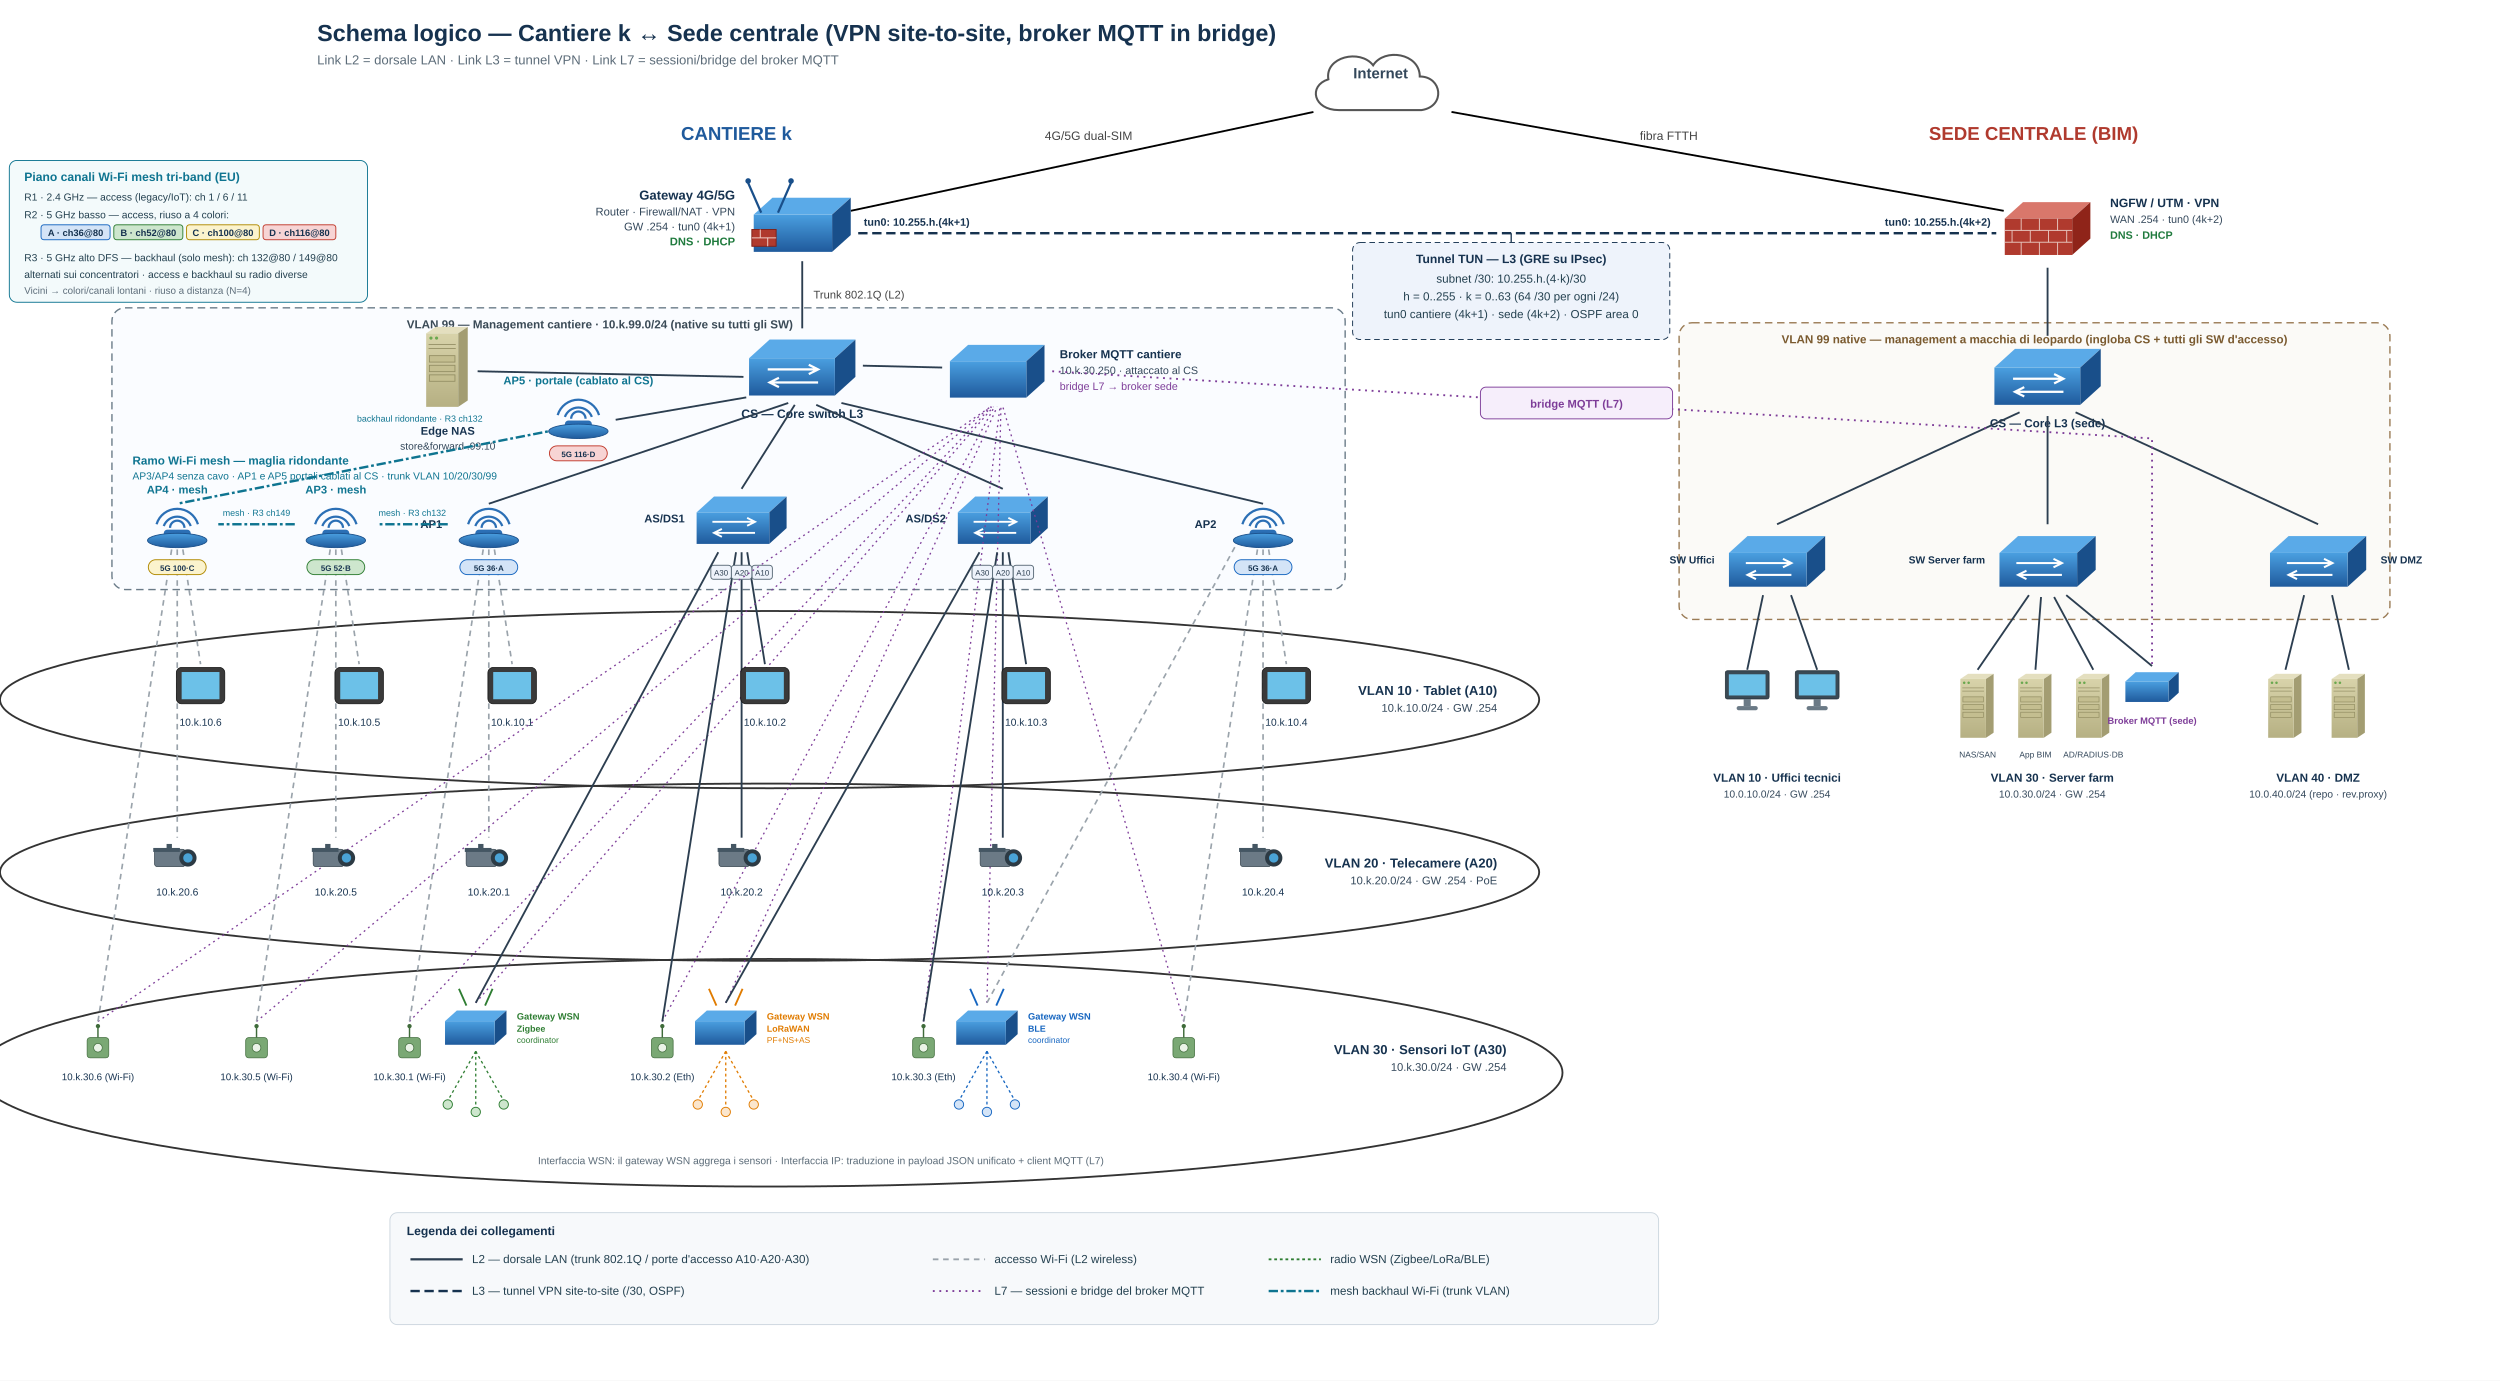
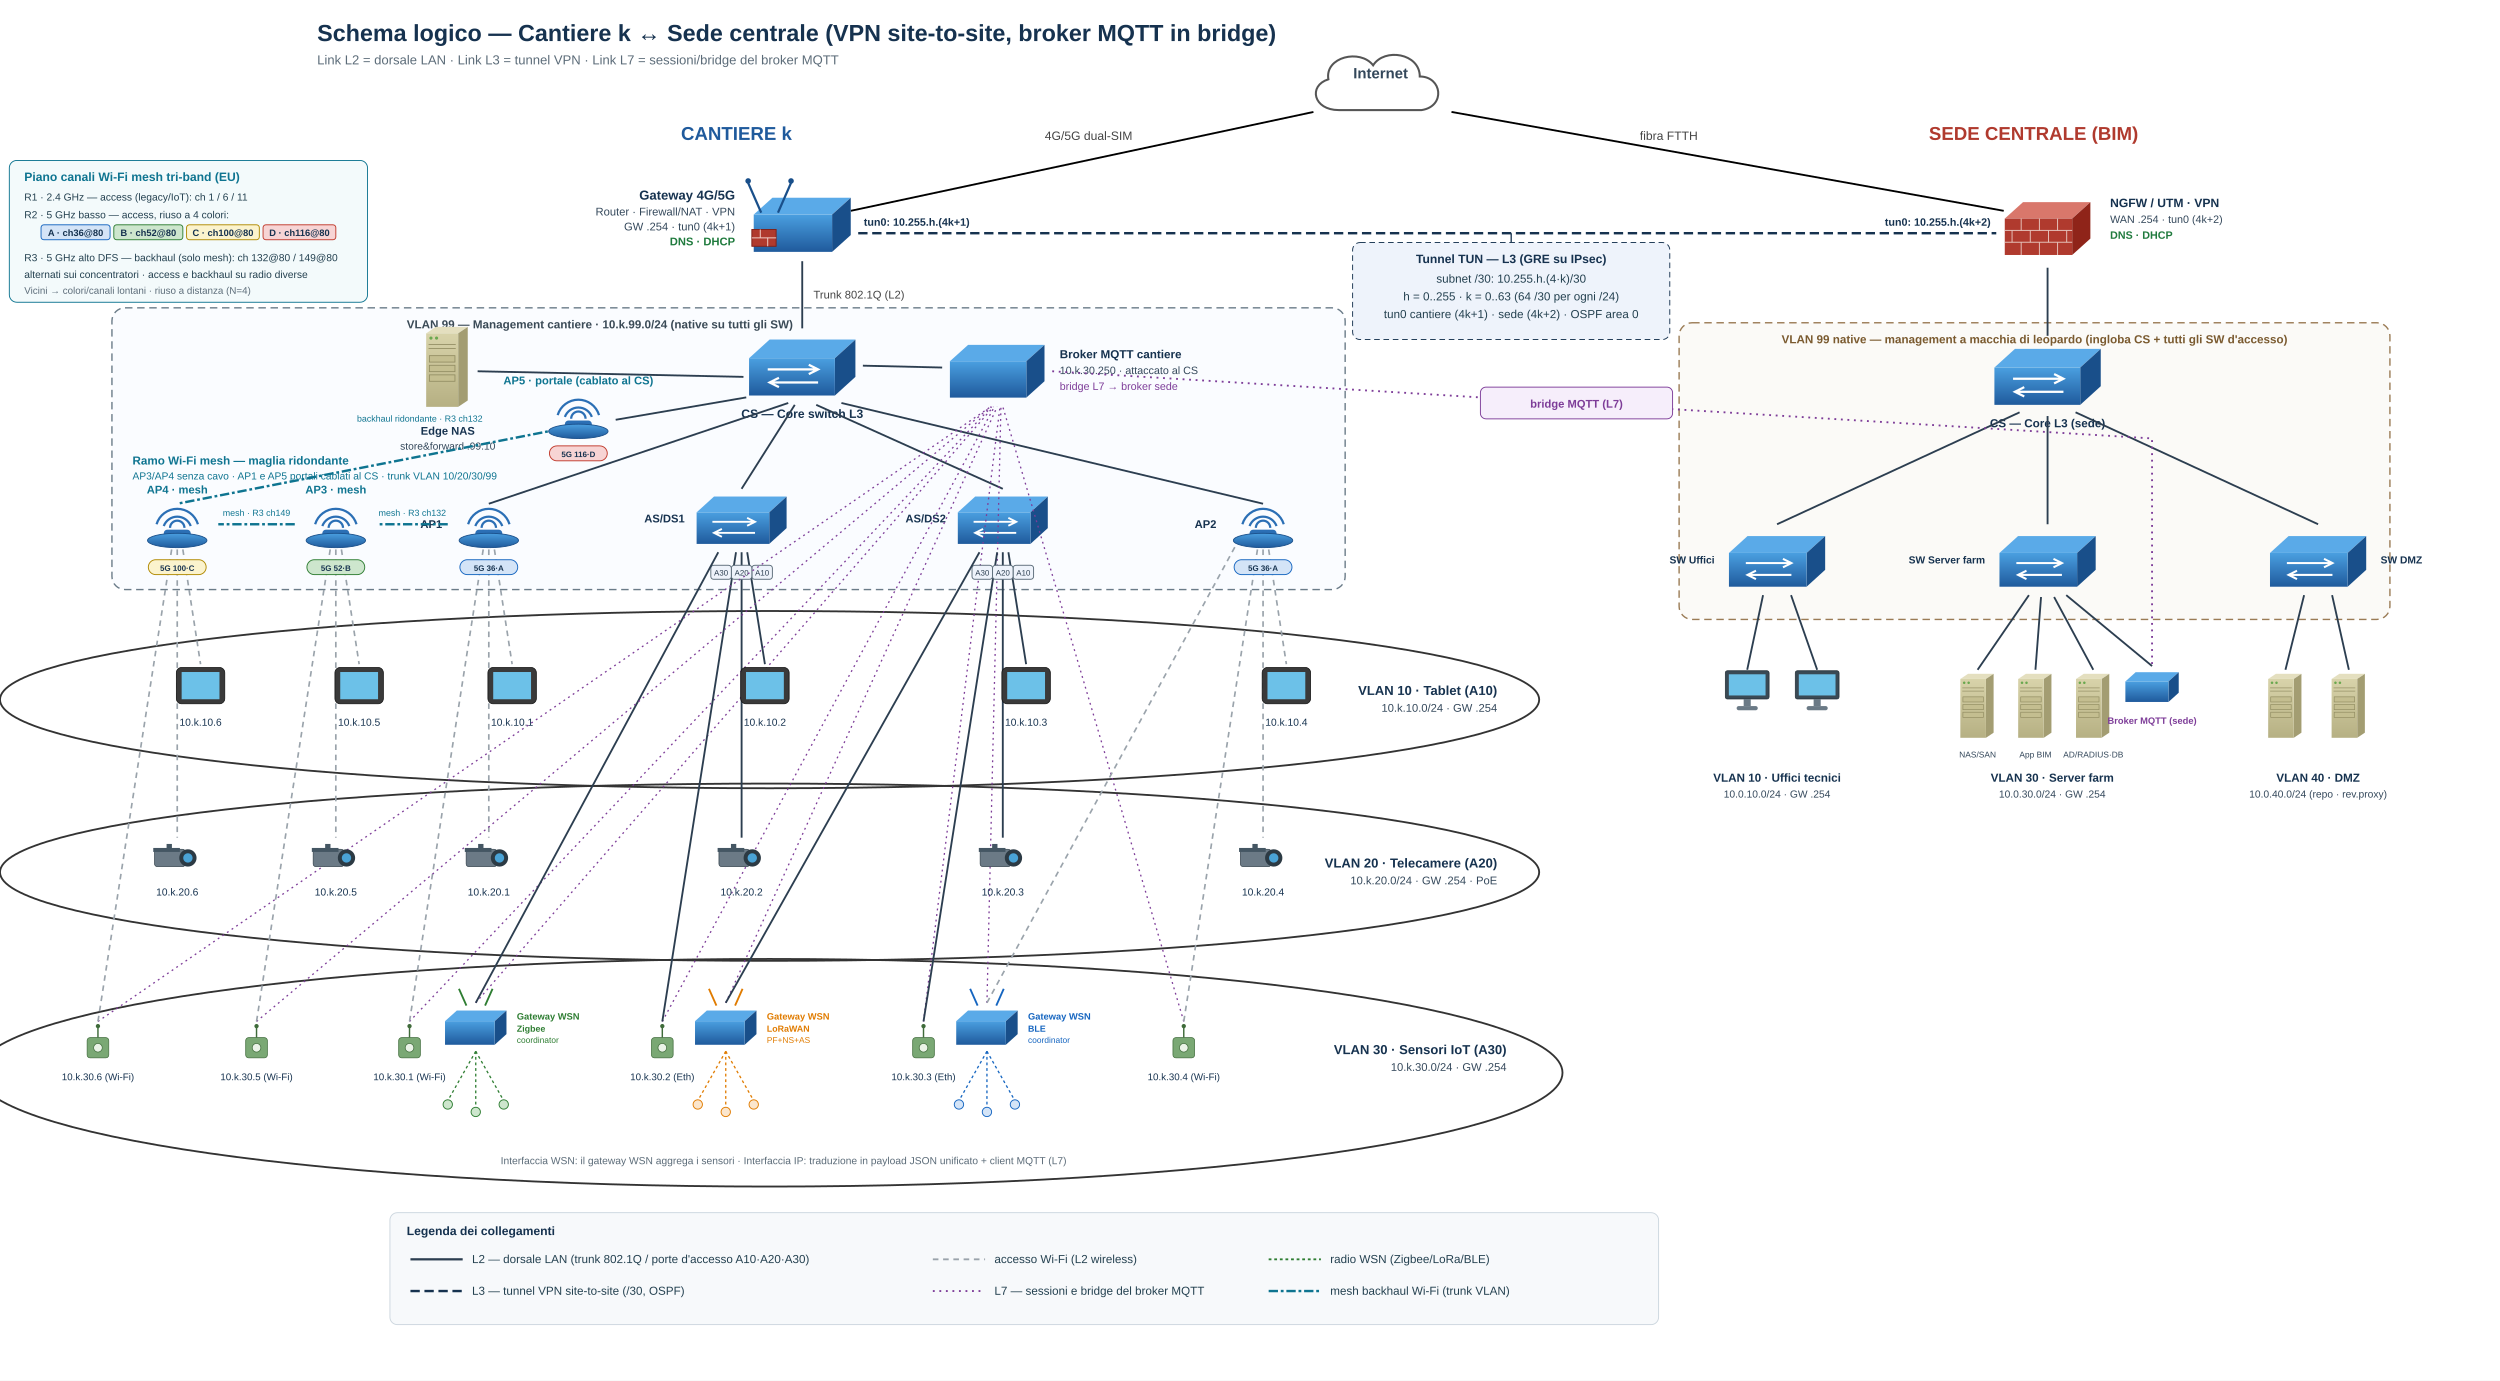
<svg xmlns="http://www.w3.org/2000/svg" viewBox="-300 0 2680 1480" font-family="'Segoe UI', Arial, sans-serif">
  <defs>
    <linearGradient id="gBlue" x1="0" y1="0" x2="0" y2="1">
      <stop offset="0" stop-color="#4a9fe0" />
      <stop offset="1" stop-color="#1f5a9c" />
    </linearGradient>
    <linearGradient id="gBeige" x1="0" y1="0" x2="0" y2="1">
      <stop offset="0" stop-color="#d8d3aa" />
      <stop offset="1" stop-color="#b6b083" />
    </linearGradient>
    <symbol id="sw" viewBox="0 0 130 84">
      <polygon points="8,34 30,14 122,14 100,34" fill="#5aaae8" />
      <polygon points="100,34 122,14 122,54 100,74" fill="#194f8a" />
      <rect x="8" y="34" width="92" height="40" fill="url(#gBlue)" />
      <path d="M28 46 H80 M72 41 L82 46 L72 51" stroke="#fff" stroke-width="2.4" fill="none" />
      <path d="M82 60 H30 M40 55 L30 60 L40 65" stroke="#fff" stroke-width="2.4" fill="none" />
    </symbol>
    <symbol id="box" viewBox="0 0 120 80">
      <polygon points="8,30 28,12 112,12 92,30" fill="#5aaae8" />
      <polygon points="92,30 112,12 112,52 92,70" fill="#194f8a" />
      <rect x="8" y="30" width="84" height="40" fill="url(#gBlue)" />
    </symbol>
    <symbol id="srv" viewBox="0 0 70 112">
      <polygon points="8,12 20,4 60,4 48,12" fill="#e4dfbf" />
      <polygon points="48,12 60,4 60,96 48,104" fill="#a39d72" />
      <rect x="8" y="12" width="40" height="92" fill="url(#gBeige)" />
      <circle cx="14" cy="18" r="2" fill="#6aa84f" />
      <circle cx="21" cy="18" r="2" fill="#6aa84f" />
      <line x1="11" y1="26" x2="45" y2="26" stroke="#8f8a5f" />
      <line x1="11" y1="31" x2="45" y2="31" stroke="#8f8a5f" />
      <rect x="12" y="40" width="32" height="8" fill="#c4be90" stroke="#8f8a5f" />
      <rect x="12" y="52" width="32" height="8" fill="#c4be90" stroke="#8f8a5f" />
      <rect x="12" y="64" width="32" height="8" fill="#c4be90" stroke="#8f8a5f" />
    </symbol>
    <symbol id="tab" viewBox="0 0 74 56">
      <rect x="5" y="4" width="64" height="48" rx="7" fill="#3a3a3a" stroke="#111" />
      <rect x="12" y="10" width="50" height="36" fill="#6cc1e8" />
    </symbol>
    <symbol id="cam" viewBox="0 0 84 56">
      <rect x="26" y="8" width="8" height="8" fill="#445663" />
      <rect x="8" y="16" width="46" height="26" rx="4" fill="#6b7a86" stroke="#2c3a44" />
      <rect x="6" y="14" width="40" height="6" fill="#445663" />
      <circle cx="58" cy="29" r="13" fill="#2c3a44" />
      <circle cx="58" cy="29" r="7" fill="#4aa3d6" />
    </symbol>
    <symbol id="sen" viewBox="0 0 44 56">
      <line x1="22" y1="22" x2="22" y2="7" stroke="#3f6b3a" stroke-width="2" />
      <circle cx="22" cy="6" r="3" fill="#3f6b3a" />
      <rect x="7" y="22" width="30" height="28" rx="4" fill="#7aa874" stroke="#3f6b3a" />
      <circle cx="22" cy="36" r="6" fill="#eaf3e7" stroke="#3f6b3a" />
    </symbol>
    <symbol id="ap" viewBox="0 0 90 56">
      <path d="M22 28 A24 24 0 0 1 68 28" stroke="#2b6fb5" stroke-width="2.5" fill="none" />
      <path d="M30 30 A16 16 0 0 1 60 30" stroke="#2b6fb5" stroke-width="2.5" fill="none" />
      <path d="M37 32 A8 8 0 0 1 53 32" stroke="#2b6fb5" stroke-width="2.5" fill="none" />
      <rect x="30" y="34" width="30" height="10" rx="4" fill="#2b6fb5" />
      <ellipse cx="45" cy="46" rx="33" ry="8" fill="url(#gBlue)" stroke="#194f8a" />
    </symbol>
    <symbol id="pc" viewBox="0 0 74 66">
      <rect x="6" y="4" width="62" height="40" rx="3" fill="#3a4a55" stroke="#1f2b33" />
      <rect x="11" y="9" width="52" height="30" fill="#6cc1e8" />
      <rect x="32" y="44" width="10" height="10" fill="#6b7a86" />
      <rect x="22" y="54" width="30" height="6" rx="3" fill="#6b7a86" />
    </symbol>
    <symbol id="fw" viewBox="0 0 110 84">
      <polygon points="8,30 28,12 102,12 82,30" fill="#d9776b" />
      <polygon points="82,30 102,12 102,52 82,70" fill="#8f2419" />
      <rect x="8" y="30" width="74" height="40" fill="#b03a2e" />
      <line x1="8" y1="43" x2="82" y2="43" stroke="#e8c9c2" />
      <line x1="8" y1="56" x2="82" y2="56" stroke="#e8c9c2" />
      <line x1="26" y1="30" x2="26" y2="43" stroke="#e8c9c2" />
      <line x1="46" y1="30" x2="46" y2="43" stroke="#e8c9c2" />
      <line x1="66" y1="30" x2="66" y2="43" stroke="#e8c9c2" />
      <line x1="16" y1="43" x2="16" y2="56" stroke="#e8c9c2" />
      <line x1="36" y1="43" x2="36" y2="56" stroke="#e8c9c2" />
      <line x1="56" y1="43" x2="56" y2="56" stroke="#e8c9c2" />
      <line x1="76" y1="43" x2="76" y2="56" stroke="#e8c9c2" />
      <line x1="26" y1="56" x2="26" y2="70" stroke="#e8c9c2" />
      <line x1="46" y1="56" x2="46" y2="70" stroke="#e8c9c2" />
      <line x1="66" y1="56" x2="66" y2="70" stroke="#e8c9c2" />
    </symbol>
    <symbol id="cloud" viewBox="0 0 200 120">
      <path d="M55 100 C28 100 22 74 44 67 C40 43 78 34 92 52 C104 33 142 39 142 64 C166 64 170 96 144 100 Z" fill="#fff" stroke="#555" stroke-width="2.2" />
    </symbol>
  </defs>
  <rect x="-300" y="0" width="2680" height="1480" fill="#ffffff" />
  <text x="40" y="44" font-size="25" font-weight="700" fill="#16324f">Schema logico — Cantiere k ↔ Sede centrale (VPN site-to-site, broker MQTT in bridge)</text>
  <text x="40" y="69" font-size="14" fill="#5b6b78">Link L2 = dorsale LAN · Link L3 = tunnel VPN · Link L7 = sessioni/bridge del broker MQTT</text>
  <text x="430" y="150" font-size="20" font-weight="700" fill="#1f5a9c">CANTIERE k</text>
  <text x="1880" y="150" font-size="20" font-weight="700" fill="#b03a2e" text-anchor="middle">SEDE CENTRALE (BIM)</text>
  <use href="#cloud" x="1080" y="18" width="200" height="120" />
  <text x="1180" y="84" font-size="16" font-weight="600" text-anchor="middle" fill="#33475a">Internet</text>
  <line x1="612" y1="226" x2="1108" y2="120" stroke="#000" stroke-width="2" />
  <text x="820" y="150" font-size="13" fill="#444">4G/5G dual-SIM</text>
  <line x1="1848" y1="226" x2="1256" y2="120" stroke="#000" stroke-width="2" />
  <text x="1520" y="150" font-size="13" text-anchor="end" fill="#444">fibra FTTH</text>
  <line x1="620" y1="250" x2="1840" y2="250" stroke="#16324f" stroke-width="2.6" stroke-dasharray="10 5" />
  <text x="626" y="242" font-size="11.5" font-weight="700" fill="#16324f">tun0: 10.255.h.(4k+1)</text>
  <text x="1834" y="242" font-size="11.5" font-weight="700" text-anchor="end" fill="#16324f">tun0: 10.255.h.(4k+2)</text>
  <line x1="1320" y1="250" x2="1320" y2="260" stroke="#16324f" stroke-width="1.4" />
  <rect x="1150" y="260" width="340" height="104" rx="8" fill="#eef3fb" stroke="#16324f" stroke-dasharray="6 4" />
  <text x="1320" y="282" font-size="13" font-weight="700" text-anchor="middle" fill="#16324f">Tunnel TUN — L3 (GRE su IPsec)</text>
  <text x="1320" y="303" font-size="12.5" text-anchor="middle" fill="#23404f">subnet /30: 10.255.h.(4·k)/30</text>
  <text x="1320" y="322" font-size="12.5" text-anchor="middle" fill="#23404f">h = 0..255 · k = 0..63  (64 /30 per ogni /24)</text>
  <text x="1320" y="341" font-size="12.5" text-anchor="middle" fill="#23404f">tun0 cantiere (4k+1) · sede (4k+2) · OSPF area 0</text>
  <rect x="-180" y="330" width="1322" height="302" rx="14" fill="#fafcff" stroke="#6a7b88" stroke-width="1.5" stroke-dasharray="8 5" />
  <text x="136" y="352" font-size="12.5" font-weight="700" fill="#3a4a56">VLAN 99 — Management cantiere · 10.k.99.0/24 (native su tutti gli SW)</text>
  <rect x="1500" y="346" width="762" height="318" rx="14" fill="#fbfaf7" stroke="#9a7b55" stroke-width="1.5" stroke-dasharray="8 5" />
  <text x="1881" y="368" font-size="12.5" font-weight="700" text-anchor="middle" fill="#7a5a2f">VLAN 99 native — management a macchia di leopardo (ingloba CS + tutti gli SW d'accesso)</text>
  <use href="#box" x="500" y="200" width="120" height="80" />
  <line x1="516" y1="228" x2="502" y2="196" stroke="#194f8a" stroke-width="2.4" />
  <circle cx="502" cy="194" r="3" fill="#194f8a" />
  <line x1="534" y1="228" x2="548" y2="196" stroke="#194f8a" stroke-width="2.4" />
  <circle cx="548" cy="194" r="3" fill="#194f8a" />
  <rect x="506" y="246" width="26" height="18" fill="#b03a2e" stroke="#7d1f17" />
  <line x1="506" y1="255" x2="532" y2="255" stroke="#f2d6cf" />
  <line x1="515" y1="246" x2="515" y2="255" stroke="#f2d6cf" />
  <line x1="523" y1="255" x2="523" y2="264" stroke="#f2d6cf" />
  <text x="488" y="214" font-size="14" font-weight="700" text-anchor="end" fill="#16324f">Gateway 4G/5G</text>
  <text x="488" y="231" font-size="12" text-anchor="end" fill="#33475a">Router · Firewall/NAT · VPN</text>
  <text x="488" y="247" font-size="12" text-anchor="end" fill="#33475a">GW .254 · tun0 (4k+1)</text>
  <text x="488" y="263" font-size="12" font-weight="700" text-anchor="end" fill="#1f7a3d">DNS · DHCP</text>
  <line x1="560" y1="280" x2="560" y2="352" stroke="#2c3e50" stroke-width="2" />
  <text x="572" y="320" font-size="12" fill="#444">Trunk 802.1Q (L2)</text>
  <use href="#sw" x="495" y="350" width="130" height="84" />
  <text x="560" y="448" font-size="13" font-weight="700" text-anchor="middle" fill="#16324f">CS — Core switch L3</text>
  <line x1="625" y1="392" x2="710" y2="394" stroke="#2c3e50" stroke-width="2" />
  <use href="#box" x="710" y="358" width="118" height="78" />
  <text x="836" y="384" font-size="12.5" font-weight="700" fill="#16324f">Broker MQTT cantiere</text>
  <text x="836" y="401" font-size="11.5" fill="#33475a">10.k.30.250 · attaccato al CS</text>
  <text x="836" y="418" font-size="11.5" fill="#7d3c98">bridge L7 → broker sede</text>
  <line x1="497" y1="404" x2="212" y2="398" stroke="#2c3e50" stroke-width="2" />
  <use href="#srv" x="150" y="346" width="60" height="98" />
  <text x="180" y="466" font-size="12" font-weight="700" text-anchor="middle" fill="#16324f">Edge NAS</text>
  <text x="180" y="482" font-size="11" text-anchor="middle" fill="#33475a">store&amp;forward .99.10</text>
  <g stroke="#2c3e50" stroke-width="2">
    <line x1="545" y1="432" x2="224" y2="540" />
    <line x1="552" y1="434" x2="495" y2="524" />
    <line x1="575" y1="434" x2="775" y2="524" />
    <line x1="602" y1="432" x2="1054" y2="540" />
  </g>
  <use href="#ap" x="180" y="535" width="88" height="54" />
  <text x="174" y="566" font-size="12" font-weight="700" text-anchor="end" fill="#16324f">AP1</text>
  <use href="#sw" x="440" y="520" width="110" height="72" />
  <text x="434" y="560" font-size="12" font-weight="700" text-anchor="end" fill="#16324f">AS/DS1</text>
  <use href="#sw" x="720" y="520" width="110" height="72" />
  <text x="714" y="560" font-size="12" font-weight="700" text-anchor="end" fill="#16324f">AS/DS2</text>
  <use href="#ap" x="1010" y="535" width="88" height="54" />
  <text x="1004" y="566" font-size="12" font-weight="700" text-anchor="end" fill="#16324f">AP2</text>
  <ellipse cx="525" cy="750" rx="825" ry="95" fill="none" stroke="#333" stroke-width="2" />
  <ellipse cx="525" cy="935" rx="825" ry="95" fill="none" stroke="#333" stroke-width="2" />
  <ellipse cx="525" cy="1150" rx="850" ry="122" fill="none" stroke="#333" stroke-width="2" />
  <g stroke="#7d3c98" stroke-width="1.4" stroke-dasharray="2 4">
    <line x1="139" y1="1095" x2="763" y2="436" />
    <line x1="410" y1="1095" x2="766" y2="436" />
    <line x1="690" y1="1095" x2="772" y2="436" />
    <line x1="969" y1="1095" x2="775" y2="436" />
    <line x1="210" y1="1075" x2="765" y2="436" />
    <line x1="478" y1="1075" x2="769" y2="436" />
    <line x1="758" y1="1075" x2="773" y2="436" />
  </g>
  <g stroke="#9aa3ab" stroke-width="1.8" stroke-dasharray="6 5">
    <line x1="230" y1="589" x2="249" y2="712" />
    <line x1="224" y1="589" x2="224" y2="898" />
    <line x1="218" y1="589" x2="139" y2="1095" />
    <line x1="1060" y1="589" x2="1079" y2="712" />
    <line x1="1054" y1="589" x2="1054" y2="898" />
    <line x1="1048" y1="589" x2="969" y2="1095" />
  </g>
  <g stroke="#2c3e50" stroke-width="2">
    <line x1="501" y1="592" x2="520" y2="712" />
    <line x1="495" y1="592" x2="495" y2="898" />
    <line x1="489" y1="592" x2="410" y2="1095" />
    <line x1="781" y1="592" x2="800" y2="712" />
    <line x1="775" y1="592" x2="775" y2="898" />
    <line x1="769" y1="592" x2="690" y2="1095" />
  </g>
  <g font-size="8.5" text-anchor="middle" fill="#2c3e50">
    <rect x="506" y="606" width="22" height="15" rx="3" fill="#eef3fb" stroke="#5a6b78" />
    <text x="517" y="617">A10</text>
    <rect x="484" y="606" width="22" height="15" rx="3" fill="#eef3fb" stroke="#5a6b78" />
    <text x="495" y="617">A20</text>
    <rect x="462" y="606" width="22" height="15" rx="3" fill="#eef3fb" stroke="#5a6b78" />
    <text x="473" y="617">A30</text>
    <rect x="786" y="606" width="22" height="15" rx="3" fill="#eef3fb" stroke="#5a6b78" />
    <text x="797" y="617">A10</text>
    <rect x="764" y="606" width="22" height="15" rx="3" fill="#eef3fb" stroke="#5a6b78" />
    <text x="775" y="617">A20</text>
    <rect x="742" y="606" width="22" height="15" rx="3" fill="#eef3fb" stroke="#5a6b78" />
    <text x="753" y="617">A30</text>
  </g>
  <line x1="210" y1="1075" x2="470" y2="592" stroke="#2c3e50" stroke-width="2" />
  <line x1="478" y1="1075" x2="750" y2="592" stroke="#2c3e50" stroke-width="2" />
  <line x1="758" y1="1075" x2="1024" y2="586" stroke="#9aa3ab" stroke-width="1.8" stroke-dasharray="6 5" />
  <use href="#tab" x="219" y="712" width="60" height="46" />
  <use href="#tab" x="490" y="712" width="60" height="46" />
  <use href="#tab" x="770" y="712" width="60" height="46" />
  <use href="#tab" x="1049" y="712" width="60" height="46" />
  <text x="249" y="778" font-size="11" text-anchor="middle" fill="#16324f">10.k.10.1</text>
  <text x="520" y="778" font-size="11" text-anchor="middle" fill="#16324f">10.k.10.2</text>
  <text x="800" y="778" font-size="11" text-anchor="middle" fill="#16324f">10.k.10.3</text>
  <text x="1079" y="778" font-size="11" text-anchor="middle" fill="#16324f">10.k.10.4</text>
  <text x="1305" y="745" font-size="14" font-weight="700" text-anchor="end" fill="#16324f">VLAN 10 · Tablet (A10)</text>
  <text x="1305" y="763" font-size="12" text-anchor="end" fill="#33475a">10.k.10.0/24 · GW .254</text>
  <use href="#cam" x="194" y="898" width="60" height="42" />
  <use href="#cam" x="465" y="898" width="60" height="42" />
  <use href="#cam" x="745" y="898" width="60" height="42" />
  <use href="#cam" x="1024" y="898" width="60" height="42" />
  <text x="224" y="960" font-size="11" text-anchor="middle" fill="#16324f">10.k.20.1</text>
  <text x="495" y="960" font-size="11" text-anchor="middle" fill="#16324f">10.k.20.2</text>
  <text x="775" y="960" font-size="11" text-anchor="middle" fill="#16324f">10.k.20.3</text>
  <text x="1054" y="960" font-size="11" text-anchor="middle" fill="#16324f">10.k.20.4</text>
  <text x="1305" y="930" font-size="14" font-weight="700" text-anchor="end" fill="#16324f">VLAN 20 · Telecamere (A20)</text>
  <text x="1305" y="948" font-size="12" text-anchor="end" fill="#33475a">10.k.20.0/24 · GW .254 · PoE</text>
  <use href="#sen" x="122" y="1095" width="34" height="44" />
  <use href="#sen" x="393" y="1095" width="34" height="44" />
  <use href="#sen" x="673" y="1095" width="34" height="44" />
  <use href="#sen" x="952" y="1095" width="34" height="44" />
  <text x="139" y="1158" font-size="10.5" text-anchor="middle" fill="#16324f">10.k.30.1 (Wi-Fi)</text>
  <text x="410" y="1158" font-size="10.5" text-anchor="middle" fill="#16324f">10.k.30.2 (Eth)</text>
  <text x="690" y="1158" font-size="10.5" text-anchor="middle" fill="#16324f">10.k.30.3 (Eth)</text>
  <text x="969" y="1158" font-size="10.5" text-anchor="middle" fill="#16324f">10.k.30.4 (Wi-Fi)</text>
  <text x="1315" y="1130" font-size="14" font-weight="700" text-anchor="end" fill="#16324f">VLAN 30 · Sensori IoT (A30)</text>
  <text x="1315" y="1148" font-size="12" text-anchor="end" fill="#33475a">10.k.30.0/24 · GW .254</text>
  <use href="#box" x="172" y="1075" width="76" height="52" />
  <line x1="200" y1="1078" x2="192" y2="1060" stroke="#2e7d32" stroke-width="2" />
  <line x1="220" y1="1078" x2="228" y2="1060" stroke="#2e7d32" stroke-width="2" />
  <text x="254" y="1093" font-size="10" font-weight="700" fill="#2e7d32">Gateway WSN</text>
  <text x="254" y="1106" font-size="9.5" font-weight="700" fill="#2e7d32">Zigbee</text>
  <text x="254" y="1118" font-size="9" fill="#2e7d32">coordinator</text>
  <g stroke="#2e7d32" stroke-width="1.4" stroke-dasharray="3 3">
    <line x1="210" y1="1127" x2="180" y2="1180" />
    <line x1="210" y1="1127" x2="210" y2="1188" />
    <line x1="210" y1="1127" x2="240" y2="1180" />
  </g>
  <circle cx="180" cy="1184" r="5" fill="#cde6cd" stroke="#2e7d32" />
  <circle cx="210" cy="1192" r="5" fill="#cde6cd" stroke="#2e7d32" />
  <circle cx="240" cy="1184" r="5" fill="#cde6cd" stroke="#2e7d32" />
  <use href="#box" x="440" y="1075" width="76" height="52" />
  <line x1="468" y1="1078" x2="460" y2="1060" stroke="#e07b00" stroke-width="2" />
  <line x1="488" y1="1078" x2="496" y2="1060" stroke="#e07b00" stroke-width="2" />
  <text x="522" y="1093" font-size="10" font-weight="700" fill="#e07b00">Gateway WSN</text>
  <text x="522" y="1106" font-size="9.5" font-weight="700" fill="#e07b00">LoRaWAN</text>
  <text x="522" y="1118" font-size="9" fill="#e07b00">PF+NS+AS</text>
  <g stroke="#e07b00" stroke-width="1.4" stroke-dasharray="3 3">
    <line x1="478" y1="1127" x2="448" y2="1180" />
    <line x1="478" y1="1127" x2="478" y2="1188" />
    <line x1="478" y1="1127" x2="508" y2="1180" />
  </g>
  <circle cx="448" cy="1184" r="5" fill="#fbe6cd" stroke="#e07b00" />
  <circle cx="478" cy="1192" r="5" fill="#fbe6cd" stroke="#e07b00" />
  <circle cx="508" cy="1184" r="5" fill="#fbe6cd" stroke="#e07b00" />
  <use href="#box" x="720" y="1075" width="76" height="52" />
  <line x1="748" y1="1078" x2="740" y2="1060" stroke="#1565c0" stroke-width="2" />
  <line x1="768" y1="1078" x2="776" y2="1060" stroke="#1565c0" stroke-width="2" />
  <text x="802" y="1093" font-size="10" font-weight="700" fill="#1565c0">Gateway WSN</text>
  <text x="802" y="1106" font-size="9.5" font-weight="700" fill="#1565c0">BLE</text>
  <text x="802" y="1118" font-size="9" fill="#1565c0">coordinator</text>
  <g stroke="#1565c0" stroke-width="1.4" stroke-dasharray="3 3">
    <line x1="758" y1="1127" x2="728" y2="1180" />
    <line x1="758" y1="1127" x2="758" y2="1188" />
    <line x1="758" y1="1127" x2="788" y2="1180" />
  </g>
  <circle cx="728" cy="1184" r="5" fill="#d4e4f7" stroke="#1565c0" />
  <circle cx="758" cy="1192" r="5" fill="#d4e4f7" stroke="#1565c0" />
  <circle cx="788" cy="1184" r="5" fill="#d4e4f7" stroke="#1565c0" />
-   <text x="580" y="1248" font-size="11" text-anchor="middle" fill="#5b6b78">Interfaccia WSN: il gateway WSN aggrega i sensori · Interfaccia IP: traduzione in payload JSON unificato + client MQTT (L7)</text>
+   <text x="540" y="1248" font-size="11" text-anchor="middle" fill="#5b6b78">Interfaccia WSN: il gateway WSN aggrega i sensori · Interfaccia IP: traduzione in payload JSON unificato + client MQTT (L7)</text>
  <text x="-158" y="498" font-size="12.5" font-weight="700" fill="#0e7490">Ramo Wi-Fi mesh — maglia ridondante</text>
  <text x="-158" y="514" font-size="11" fill="#0e7490">AP3/AP4 senza cavo · AP1 e AP5 portali cablati al CS · trunk VLAN 10/20/30/99</text>
  <g stroke="#0e7490" stroke-width="2.6" stroke-dasharray="10 3 3 3">
    <line x1="180" y1="562" x2="104" y2="562" />
    <line x1="16" y1="562" x2="-66" y2="562" />
  </g>
  <text x="142" y="553" font-size="9.5" text-anchor="middle" fill="#0e7490">mesh · R3 ch132</text>
  <text x="-25" y="553" font-size="9.5" text-anchor="middle" fill="#0e7490">mesh · R3 ch149</text>
  <use href="#ap" x="16" y="535" width="88" height="54" />
  <text x="60" y="529" font-size="12" font-weight="700" text-anchor="middle" fill="#0e7490">AP3 · mesh</text>
  <use href="#ap" x="-154" y="535" width="88" height="54" />
  <text x="-110" y="529" font-size="12" font-weight="700" text-anchor="middle" fill="#0e7490">AP4 · mesh</text>
  <line x1="500" y1="426" x2="360" y2="450" stroke="#2c3e50" stroke-width="2" />
  <line x1="300" y1="460" x2="-110" y2="540" stroke="#0e7490" stroke-width="2.6" stroke-dasharray="10 3 3 3" />
  <text x="150" y="452" font-size="9.5" text-anchor="middle" fill="#0e7490">backhaul ridondante · R3 ch132</text>
  <use href="#ap" x="276" y="418" width="88" height="54" />
  <text x="320" y="412" font-size="12" font-weight="700" text-anchor="middle" fill="#0e7490">AP5 · portale (cablato al CS)</text>
  <g stroke="#7d3c98" stroke-width="1.4" stroke-dasharray="2 4">
    <line x1="-25" y1="1095" x2="762" y2="436" />
    <line x1="-195" y1="1095" x2="762" y2="436" />
  </g>
  <g stroke="#9aa3ab" stroke-width="1.8" stroke-dasharray="6 5">
    <line x1="66" y1="589" x2="85" y2="712" />
    <line x1="60" y1="589" x2="60" y2="898" />
    <line x1="54" y1="589" x2="-25" y2="1095" />
    <line x1="-104" y1="589" x2="-85" y2="712" />
    <line x1="-110" y1="589" x2="-110" y2="898" />
    <line x1="-116" y1="589" x2="-195" y2="1095" />
  </g>
  <use href="#tab" x="55" y="712" width="60" height="46" />
  <use href="#cam" x="30" y="898" width="60" height="42" />
  <use href="#sen" x="-42" y="1095" width="34" height="44" />
  <use href="#tab" x="-115" y="712" width="60" height="46" />
  <use href="#cam" x="-140" y="898" width="60" height="42" />
  <use href="#sen" x="-212" y="1095" width="34" height="44" />
  <text x="85" y="778" font-size="11" text-anchor="middle" fill="#16324f">10.k.10.5</text>
  <text x="-85" y="778" font-size="11" text-anchor="middle" fill="#16324f">10.k.10.6</text>
  <text x="60" y="960" font-size="11" text-anchor="middle" fill="#16324f">10.k.20.5</text>
  <text x="-110" y="960" font-size="11" text-anchor="middle" fill="#16324f">10.k.20.6</text>
  <text x="-25" y="1158" font-size="10.5" text-anchor="middle" fill="#16324f">10.k.30.5 (Wi-Fi)</text>
  <text x="-195" y="1158" font-size="10.5" text-anchor="middle" fill="#16324f">10.k.30.6 (Wi-Fi)</text>
  <g font-size="8.5" text-anchor="middle" font-weight="700" fill="#16324f">
    <rect x="193" y="600" width="62" height="16" rx="8" fill="#d4e4f7" stroke="#1565c0" />
    <text x="224" y="612">5G 36·A</text>
    <rect x="29" y="600" width="62" height="16" rx="8" fill="#cde6cd" stroke="#2e7d32" />
    <text x="60" y="612">5G 52·B</text>
    <rect x="-141" y="600" width="62" height="16" rx="8" fill="#fbf3cd" stroke="#b08900" />
    <text x="-110" y="612">5G 100·C</text>
    <rect x="1023" y="600" width="62" height="16" rx="8" fill="#d4e4f7" stroke="#1565c0" />
    <text x="1054" y="612">5G 36·A</text>
    <rect x="289" y="478" width="62" height="16" rx="8" fill="#f7d4d4" stroke="#c0392b" />
    <text x="320" y="490">5G 116·D</text>
  </g>
  <rect x="-290" y="172" width="384" height="152" rx="8" fill="#f3fafb" stroke="#0e7490" />
  <text x="-274" y="194" font-size="13" font-weight="700" fill="#0e7490">Piano canali Wi-Fi mesh tri-band (EU)</text>
  <text x="-274" y="215" font-size="11" fill="#23404f">R1 · 2.4 GHz — access (legacy/IoT): ch 1 / 6 / 11</text>
  <text x="-274" y="234" font-size="11" fill="#23404f">R2 · 5 GHz basso — access, riuso a 4 colori:</text>
  <g font-size="10" font-weight="700" fill="#16324f">
    <rect x="-256" y="241" width="74" height="16" rx="3" fill="#d4e4f7" stroke="#1565c0" />
    <text x="-219" y="253" text-anchor="middle">A · ch36@80</text>
    <rect x="-178" y="241" width="74" height="16" rx="3" fill="#cde6cd" stroke="#2e7d32" />
    <text x="-141" y="253" text-anchor="middle">B · ch52@80</text>
    <rect x="-100" y="241" width="78" height="16" rx="3" fill="#fbf3cd" stroke="#b08900" />
    <text x="-61" y="253" text-anchor="middle">C · ch100@80</text>
    <rect x="-18" y="241" width="78" height="16" rx="3" fill="#f7d4d4" stroke="#c0392b" />
    <text x="21" y="253" text-anchor="middle">D · ch116@80</text>
  </g>
  <text x="-274" y="280" font-size="11" fill="#23404f">R3 · 5 GHz alto DFS — backhaul (solo mesh): ch 132@80 / 149@80</text>
  <text x="-274" y="298" font-size="11" fill="#23404f">alternati sui concentratori · access e backhaul su radio diverse</text>
  <text x="-274" y="315" font-size="10.5" fill="#5b6b78">Vicini → colori/canali lontani · riuso a distanza (N=4)</text>
  <use href="#fw" x="1840" y="205" width="110" height="82" />
  <text x="1962" y="222" font-size="13" font-weight="700" fill="#16324f">NGFW / UTM · VPN</text>
  <text x="1962" y="239" font-size="11.5" fill="#33475a">WAN .254 · tun0 (4k+2)</text>
  <text x="1962" y="256" font-size="11.5" font-weight="700" fill="#1f7a3d">DNS · DHCP</text>
  <line x1="1895" y1="287" x2="1895" y2="360" stroke="#2c3e50" stroke-width="2" />
  <use href="#sw" x="1830" y="360" width="130" height="84" />
  <text x="1895" y="458" font-size="12.5" font-weight="700" text-anchor="middle" fill="#16324f">CS — Core L3 (sede)</text>
  <g stroke="#2c3e50" stroke-width="2">
    <line x1="1865" y1="442" x2="1605" y2="562" />
    <line x1="1895" y1="446" x2="1895" y2="562" />
    <line x1="1925" y1="442" x2="2185" y2="562" />
  </g>
  <use href="#sw" x="1545" y="562" width="120" height="76" />
  <text x="1538" y="604" font-size="11" font-weight="700" text-anchor="end" fill="#16324f">SW Uffici</text>
  <use href="#sw" x="1835" y="562" width="120" height="76" />
  <text x="1828" y="604" font-size="11" font-weight="700" text-anchor="end" fill="#16324f">SW Server farm</text>
  <use href="#sw" x="2125" y="562" width="120" height="76" />
  <text x="2252" y="604" font-size="11" font-weight="700" text-anchor="start" fill="#16324f">SW DMZ</text>
  <g stroke="#2c3e50" stroke-width="2">
    <line x1="1590" y1="638" x2="1573" y2="718" />
    <line x1="1620" y1="638" x2="1648" y2="718" />
    <line x1="1875" y1="638" x2="1820" y2="718" />
    <line x1="1888" y1="640" x2="1882" y2="718" />
    <line x1="1902" y1="640" x2="1944" y2="718" />
    <line x1="1915" y1="638" x2="2007" y2="714" />
    <line x1="2170" y1="638" x2="2150" y2="718" />
    <line x1="2200" y1="638" x2="2218" y2="718" />
  </g>
  <use href="#pc" x="1545" y="716" width="56" height="50" />
  <use href="#pc" x="1620" y="716" width="56" height="50" />
  <use href="#srv" x="1796" y="716" width="48" height="84" />
  <use href="#srv" x="1858" y="716" width="48" height="84" />
  <use href="#srv" x="1920" y="716" width="48" height="84" />
  <use href="#box" x="1974" y="712" width="66" height="48" />
  <use href="#srv" x="2126" y="716" width="48" height="84" />
  <use href="#srv" x="2194" y="716" width="48" height="84" />
  <text x="2007" y="776" font-size="10" text-anchor="middle" font-weight="700" fill="#7d3c98">Broker MQTT (sede)</text>
  <text x="1820" y="812" font-size="9" text-anchor="middle" fill="#33475a">NAS/SAN</text>
  <text x="1882" y="812" font-size="9" text-anchor="middle" fill="#33475a">App BIM</text>
  <text x="1944" y="812" font-size="9" text-anchor="middle" fill="#33475a">AD/RADIUS·DB</text>
  <text x="1605" y="838" font-size="12.5" font-weight="700" text-anchor="middle" fill="#16324f">VLAN 10 · Uffici tecnici</text>
  <text x="1605" y="855" font-size="11" text-anchor="middle" fill="#33475a">10.0.10.0/24 · GW .254</text>
  <text x="1900" y="838" font-size="12.5" font-weight="700" text-anchor="middle" fill="#16324f">VLAN 30 · Server farm</text>
  <text x="1900" y="855" font-size="11" text-anchor="middle" fill="#33475a">10.0.30.0/24 · GW .254</text>
  <text x="2185" y="838" font-size="12.5" font-weight="700" text-anchor="middle" fill="#16324f">VLAN 40 · DMZ</text>
  <text x="2185" y="855" font-size="11" text-anchor="middle" fill="#33475a">10.0.40.0/24 (repo · rev.proxy)</text>
  <polyline points="828,398 2007,470 2007,712" fill="none" stroke="#7d3c98" stroke-width="2" stroke-dasharray="2 5" />
  <rect x="1287" y="415" width="206" height="34" rx="6" fill="#f6eefb" stroke="#7d3c98" />
  <text x="1390" y="437" font-size="12" font-weight="700" text-anchor="middle" fill="#7d3c98">bridge MQTT (L7)</text>
  <rect x="118" y="1300" width="1360" height="120" rx="8" fill="#f7f9fb" stroke="#ccd6de" />
  <text x="136" y="1324" font-size="13" font-weight="700" fill="#16324f">Legenda dei collegamenti</text>
  <line x1="140" y1="1350" x2="196" y2="1350" stroke="#2c3e50" stroke-width="2.4" />
  <text x="206" y="1354" font-size="12.5" fill="#23404f">L2 — dorsale LAN (trunk 802.1Q / porte d'accesso A10·A20·A30)</text>
  <line x1="700" y1="1350" x2="756" y2="1350" stroke="#9aa3ab" stroke-width="2" stroke-dasharray="6 5" />
  <text x="766" y="1354" font-size="12.5" fill="#23404f">accesso Wi-Fi (L2 wireless)</text>
  <line x1="1060" y1="1350" x2="1116" y2="1350" stroke="#2e7d32" stroke-width="2" stroke-dasharray="3 3" />
  <text x="1126" y="1354" font-size="12.5" fill="#23404f">radio WSN (Zigbee/LoRa/BLE)</text>
  <line x1="140" y1="1384" x2="196" y2="1384" stroke="#16324f" stroke-width="2.6" stroke-dasharray="10 5" />
  <text x="206" y="1388" font-size="12.5" fill="#23404f">L3 — tunnel VPN site-to-site (/30, OSPF)</text>
  <line x1="700" y1="1384" x2="756" y2="1384" stroke="#7d3c98" stroke-width="2" stroke-dasharray="2 5" />
  <text x="766" y="1388" font-size="12.5" fill="#23404f">L7 — sessioni e bridge del broker MQTT</text>
  <line x1="1060" y1="1384" x2="1116" y2="1384" stroke="#0e7490" stroke-width="2.6" stroke-dasharray="10 3 3 3" />
  <text x="1126" y="1388" font-size="12.5" fill="#23404f">mesh backhaul Wi-Fi (trunk VLAN)</text>
</svg>
